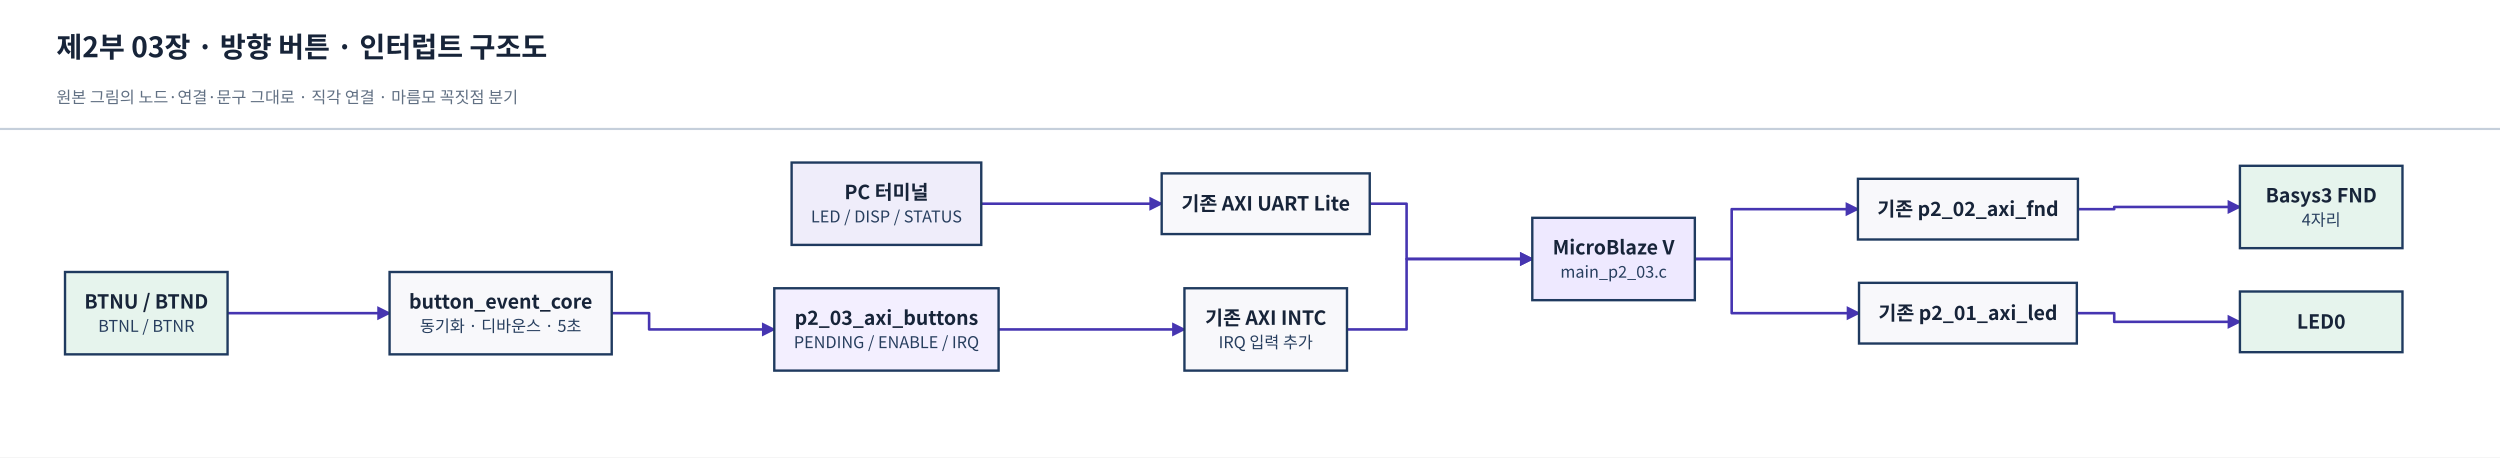
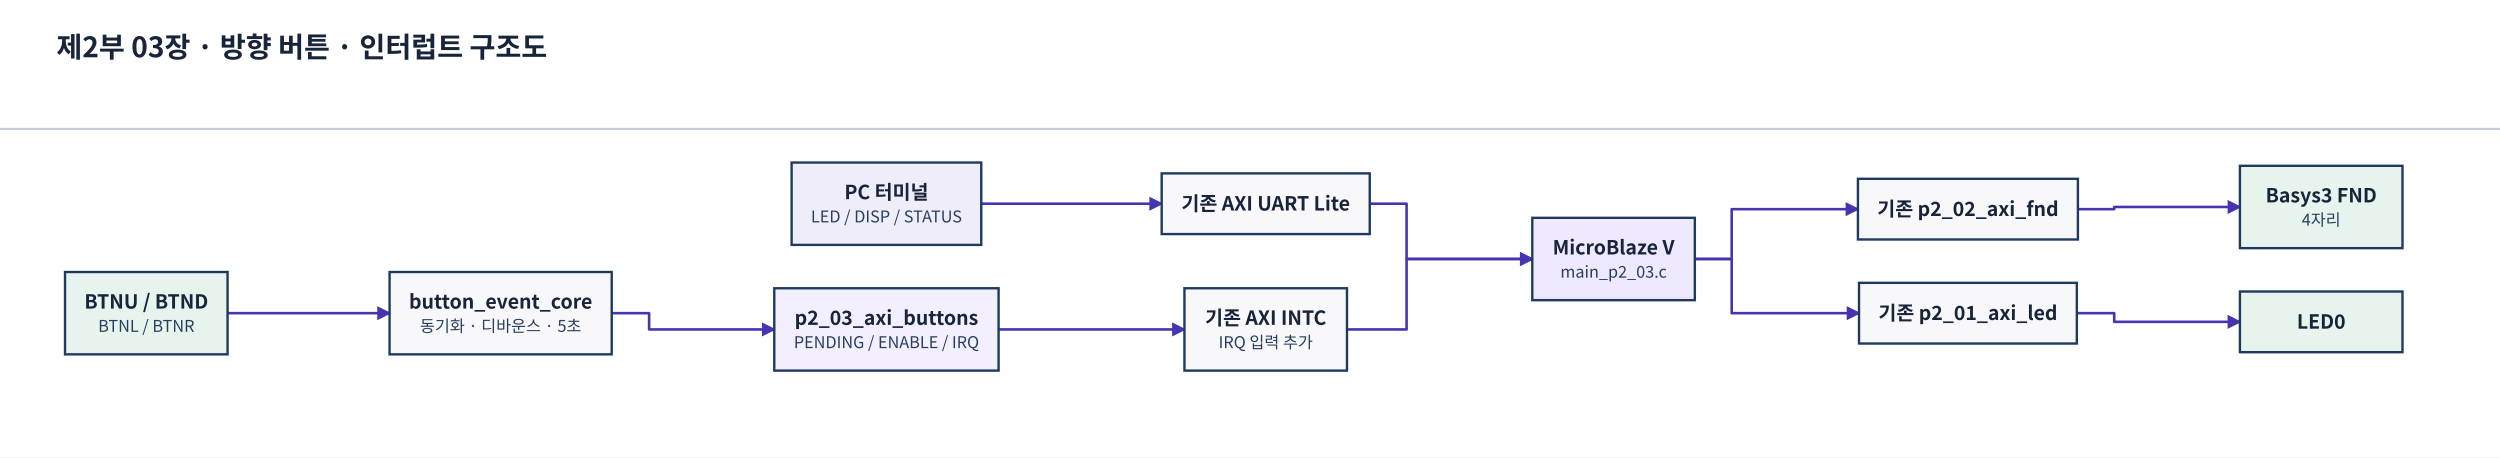
<svg xmlns="http://www.w3.org/2000/svg" id="canvas" width="2307" height="422" viewBox="0 0 2307 422" aria-label="편집 가능한 수직형 플로우차트" version="1.1">
  <defs>
    <marker id="arrowhead-0" markerWidth="13" markerHeight="13" refX="11.375" refY="6.5" orient="auto" markerUnits="userSpaceOnUse">
      <path d="M 0 0 L 13 6.5 L 0 13 z" fill="#4635B1" />
    </marker>
    <marker id="arrowhead-1" markerWidth="13" markerHeight="13" refX="11.375" refY="6.5" orient="auto" markerUnits="userSpaceOnUse">
      <path d="M 0 0 L 13 6.5 L 0 13 z" fill="#4635B1" />
    </marker>
    <marker id="arrowhead-2" markerWidth="13" markerHeight="13" refX="11.375" refY="6.5" orient="auto" markerUnits="userSpaceOnUse">
      <path d="M 0 0 L 13 6.5 L 0 13 z" fill="#4635B1" />
    </marker>
    <marker id="arrowhead-3" markerWidth="13" markerHeight="13" refX="11.375" refY="6.5" orient="auto" markerUnits="userSpaceOnUse">
      <path d="M 0 0 L 13 6.5 L 0 13 z" fill="#4635B1" />
    </marker>
    <marker id="arrowhead-4" markerWidth="13" markerHeight="13" refX="11.375" refY="6.5" orient="auto" markerUnits="userSpaceOnUse">
      <path d="M 0 0 L 13 6.5 L 0 13 z" fill="#4635B1" />
    </marker>
    <marker id="arrowhead-5" markerWidth="13" markerHeight="13" refX="11.375" refY="6.5" orient="auto" markerUnits="userSpaceOnUse">
      <path d="M 0 0 L 13 6.5 L 0 13 z" fill="#4635B1" />
    </marker>
    <marker id="arrowhead-6" markerWidth="13" markerHeight="13" refX="11.375" refY="6.5" orient="auto" markerUnits="userSpaceOnUse">
      <path d="M 0 0 L 13 6.5 L 0 13 z" fill="#4635B1" />
    </marker>
    <marker id="arrowhead-7" markerWidth="13" markerHeight="13" refX="11.375" refY="6.5" orient="auto" markerUnits="userSpaceOnUse">
      <path d="M 0 0 L 13 6.5 L 0 13 z" fill="#4635B1" />
    </marker>
    <marker id="arrowhead-8" markerWidth="13" markerHeight="13" refX="11.375" refY="6.5" orient="auto" markerUnits="userSpaceOnUse">
      <path d="M 0 0 L 13 6.5 L 0 13 z" fill="#4635B1" />
    </marker>
    <marker id="arrowhead-9" markerWidth="13" markerHeight="13" refX="11.375" refY="6.5" orient="auto" markerUnits="userSpaceOnUse">
      <path d="M 0 0 L 13 6.5 L 0 13 z" fill="#4635B1" />
    </marker>
  </defs>
  <rect x="0" y="0" width="2307" height="422" fill="#fff" />
  <g data-heading="title">
    <text x="52" y="52.84" font-size="26" font-weight="780" fill="#172439" text-anchor="start" class="heading-text" font-family="Noto Sans KR, Noto Sans CJK KR, Malgun Gothic, sans-serif">제2부 03장 · 방향 버튼 · 인터럽트 구조도</text>
  </g>
  <g data-heading="subtitle">
-     <text x="52" y="95.1" font-size="15" font-weight="400" fill="#617083" text-anchor="start" class="heading-text" font-family="Noto Sans KR, Noto Sans CJK KR, Malgun Gothic, sans-serif">원본 그림의 노드·연결·문구 그대로 · 직각 연결 · 마름모 꼭짓점 분기</text>
+     <text x="52" y="95.1" font-size="15" font-weight="400" fill="#617083" text-anchor="start" class="heading-text" font-family="Noto Sans KR, Noto Sans CJK KR, Malgun Gothic, sans-serif" />
  </g>
  <line x1="0" y1="119" x2="2307" y2="119" stroke="#c5cfdb" stroke-width="2" pointer-events="none" data-role="heading-divider" />
  <g id="edges">
    <g data-edge="e1" class="edge">
      <path d="M 905.5 188 L 1072 188" fill="none" stroke="#4635B1" stroke-width="2.4" stroke-linejoin="round" stroke-linecap="round" marker-end="url(#arrowhead-0)" />
    </g>
    <g data-edge="e2" class="edge">
      <path d="M 1264 188 L 1298 188 L 1298 239 L 1414 239" fill="none" stroke="#4635B1" stroke-width="2.4" stroke-linejoin="round" stroke-linecap="round" marker-end="url(#arrowhead-1)" />
    </g>
    <g data-edge="e3" class="edge">
      <path d="M 1564 239 L 1598 239 L 1598 193 L 1714.5 193" fill="none" stroke="#4635B1" stroke-width="2.4" stroke-linejoin="round" stroke-linecap="round" marker-end="url(#arrowhead-2)" />
    </g>
    <g data-edge="e4" class="edge">
      <path d="M 1564 239 L 1598 239 L 1598 289 L 1715.5 289" fill="none" stroke="#4635B1" stroke-width="2.4" stroke-linejoin="round" stroke-linecap="round" marker-end="url(#arrowhead-3)" />
    </g>
    <g data-edge="e5" class="edge">
      <path d="M 210 289 L 359.5 289" fill="none" stroke="#4635B1" stroke-width="2.4" stroke-linejoin="round" stroke-linecap="round" marker-end="url(#arrowhead-4)" />
    </g>
    <g data-edge="e6" class="edge">
      <path d="M 564.5 289 L 599 289 L 599 304 L 714.5 304" fill="none" stroke="#4635B1" stroke-width="2.4" stroke-linejoin="round" stroke-linecap="round" marker-end="url(#arrowhead-5)" />
    </g>
    <g data-edge="e7" class="edge">
      <path d="M 921.5 304 L 1093 304" fill="none" stroke="#4635B1" stroke-width="2.4" stroke-linejoin="round" stroke-linecap="round" marker-end="url(#arrowhead-6)" />
    </g>
    <g data-edge="e8" class="edge">
      <path d="M 1243 304 L 1298 304 L 1298 239 L 1414 239" fill="none" stroke="#4635B1" stroke-width="2.4" stroke-linejoin="round" stroke-linecap="round" marker-end="url(#arrowhead-7)" />
    </g>
    <g data-edge="e9" class="edge">
      <path d="M 1917.5 193 L 1951 193 L 1951 191 L 2067 191" fill="none" stroke="#4635B1" stroke-width="2.4" stroke-linejoin="round" stroke-linecap="round" marker-end="url(#arrowhead-8)" />
    </g>
    <g data-edge="e10" class="edge">
      <path d="M 1916.5 289 L 1951 289 L 1951 297 L 2067 297" fill="none" stroke="#4635B1" stroke-width="2.4" stroke-linejoin="round" stroke-linecap="round" marker-end="url(#arrowhead-9)" />
    </g>
  </g>
  <g id="nodes">
    <g data-node="PC" class="node">
      <rect x="730.5" y="150" width="175" height="76" fill="#efedfa" stroke="#1F3A5F" stroke-width="2.2" class="node-shape" pointer-events="all" />
      <text x="818" y="177.5" text-anchor="middle" dominant-baseline="middle" pointer-events="none" font-size="18" font-weight="750" fill="#172439" font-family="Noto Sans KR, Noto Sans CJK KR, Malgun Gothic, sans-serif">PC 터미널</text>
      <text x="818" y="200" text-anchor="middle" dominant-baseline="middle" pointer-events="none" font-size="15" font-weight="400" fill="#273e5e" font-family="Noto Sans KR, Noto Sans CJK KR, Malgun Gothic, sans-serif">LED / DISP / STATUS</text>
    </g>
    <g data-node="UART" class="node">
      <rect x="1072" y="160" width="192" height="56" fill="#f8f8fb" stroke="#1F3A5F" stroke-width="2.2" class="node-shape" pointer-events="all" />
      <text x="1168" y="188" text-anchor="middle" dominant-baseline="middle" pointer-events="none" font-size="18" font-weight="750" fill="#172439" font-family="Noto Sans KR, Noto Sans CJK KR, Malgun Gothic, sans-serif">기존 AXI UART Lite</text>
    </g>
    <g data-node="CPU" class="node">
      <rect x="1414" y="201" width="150" height="76" fill="#eee9ff" stroke="#1F3A5F" stroke-width="2.2" class="node-shape" pointer-events="all" />
      <text x="1489" y="228.5" text-anchor="middle" dominant-baseline="middle" pointer-events="none" font-size="18" font-weight="750" fill="#172439" font-family="Noto Sans KR, Noto Sans CJK KR, Malgun Gothic, sans-serif">MicroBlaze V</text>
      <text x="1489" y="251" text-anchor="middle" dominant-baseline="middle" pointer-events="none" font-size="15" font-weight="400" fill="#273e5e" font-family="Noto Sans KR, Noto Sans CJK KR, Malgun Gothic, sans-serif">main_p2_03.c</text>
    </g>
    <g data-node="FNDIP" class="node">
      <rect x="1714.5" y="165" width="203" height="56" fill="#f8f8fb" stroke="#1F3A5F" stroke-width="2.2" class="node-shape" pointer-events="all" />
      <text x="1816" y="193" text-anchor="middle" dominant-baseline="middle" pointer-events="none" font-size="18" font-weight="750" fill="#172439" font-family="Noto Sans KR, Noto Sans CJK KR, Malgun Gothic, sans-serif">기존 p2_02_axi_fnd</text>
    </g>
    <g data-node="LEDIP" class="node">
      <rect x="1715.5" y="261" width="201" height="56" fill="#f8f8fb" stroke="#1F3A5F" stroke-width="2.2" class="node-shape" pointer-events="all" />
      <text x="1816" y="289" text-anchor="middle" dominant-baseline="middle" pointer-events="none" font-size="18" font-weight="750" fill="#172439" font-family="Noto Sans KR, Noto Sans CJK KR, Malgun Gothic, sans-serif">기존 p2_01_axi_led</text>
    </g>
    <g data-node="BTN" class="node">
      <rect x="60" y="251" width="150" height="76" fill="#e6f4ed" stroke="#1F3A5F" stroke-width="2.2" class="node-shape" pointer-events="all" />
      <text x="135" y="278.5" text-anchor="middle" dominant-baseline="middle" pointer-events="none" font-size="18" font-weight="750" fill="#172439" font-family="Noto Sans KR, Noto Sans CJK KR, Malgun Gothic, sans-serif">BTNU / BTND</text>
      <text x="135" y="301" text-anchor="middle" dominant-baseline="middle" pointer-events="none" font-size="15" font-weight="400" fill="#273e5e" font-family="Noto Sans KR, Noto Sans CJK KR, Malgun Gothic, sans-serif">BTNL / BTNR</text>
    </g>
    <g data-node="CORE" class="node">
      <rect x="359.5" y="251" width="205" height="76" fill="#f8f8fb" stroke="#1F3A5F" stroke-width="2.2" class="node-shape" pointer-events="all" />
      <text x="462" y="278.5" text-anchor="middle" dominant-baseline="middle" pointer-events="none" font-size="18" font-weight="750" fill="#172439" font-family="Noto Sans KR, Noto Sans CJK KR, Malgun Gothic, sans-serif">button_event_core</text>
      <text x="462" y="301" text-anchor="middle" dominant-baseline="middle" pointer-events="none" font-size="15" font-weight="400" fill="#273e5e" font-family="Noto Sans KR, Noto Sans CJK KR, Malgun Gothic, sans-serif">동기화 · 디바운스 · 5초</text>
    </g>
    <g data-node="AXI" class="node">
      <rect x="714.5" y="266" width="207" height="76" fill="#f3efff" stroke="#1F3A5F" stroke-width="2.2" class="node-shape" pointer-events="all" />
      <text x="818" y="293.5" text-anchor="middle" dominant-baseline="middle" pointer-events="none" font-size="18" font-weight="750" fill="#172439" font-family="Noto Sans KR, Noto Sans CJK KR, Malgun Gothic, sans-serif">p2_03_axi_buttons</text>
      <text x="818" y="316" text-anchor="middle" dominant-baseline="middle" pointer-events="none" font-size="15" font-weight="400" fill="#273e5e" font-family="Noto Sans KR, Noto Sans CJK KR, Malgun Gothic, sans-serif">PENDING / ENABLE / IRQ</text>
    </g>
    <g data-node="INTC" class="node">
      <rect x="1093" y="266" width="150" height="76" fill="#f8f8fb" stroke="#1F3A5F" stroke-width="2.2" class="node-shape" pointer-events="all" />
      <text x="1168" y="293.5" text-anchor="middle" dominant-baseline="middle" pointer-events="none" font-size="18" font-weight="750" fill="#172439" font-family="Noto Sans KR, Noto Sans CJK KR, Malgun Gothic, sans-serif">기존 AXI INTC</text>
      <text x="1168" y="316" text-anchor="middle" dominant-baseline="middle" pointer-events="none" font-size="15" font-weight="400" fill="#273e5e" font-family="Noto Sans KR, Noto Sans CJK KR, Malgun Gothic, sans-serif">IRQ 입력 추가</text>
    </g>
    <g data-node="FND" class="node">
      <rect x="2067" y="153" width="150" height="76" fill="#e6f4ed" stroke="#1F3A5F" stroke-width="2.2" class="node-shape" pointer-events="all" />
      <text x="2142" y="180.5" text-anchor="middle" dominant-baseline="middle" pointer-events="none" font-size="18" font-weight="750" fill="#172439" font-family="Noto Sans KR, Noto Sans CJK KR, Malgun Gothic, sans-serif">Basys3 FND</text>
      <text x="2142" y="203" text-anchor="middle" dominant-baseline="middle" pointer-events="none" font-size="15" font-weight="400" fill="#273e5e" font-family="Noto Sans KR, Noto Sans CJK KR, Malgun Gothic, sans-serif">4자리</text>
    </g>
    <g data-node="LED" class="node">
      <rect x="2067" y="269" width="150" height="56" fill="#e6f4ed" stroke="#1F3A5F" stroke-width="2.2" class="node-shape" pointer-events="all" />
      <text x="2142" y="297" text-anchor="middle" dominant-baseline="middle" pointer-events="none" font-size="18" font-weight="750" fill="#172439" font-family="Noto Sans KR, Noto Sans CJK KR, Malgun Gothic, sans-serif">LED0</text>
    </g>
  </g>
</svg>
